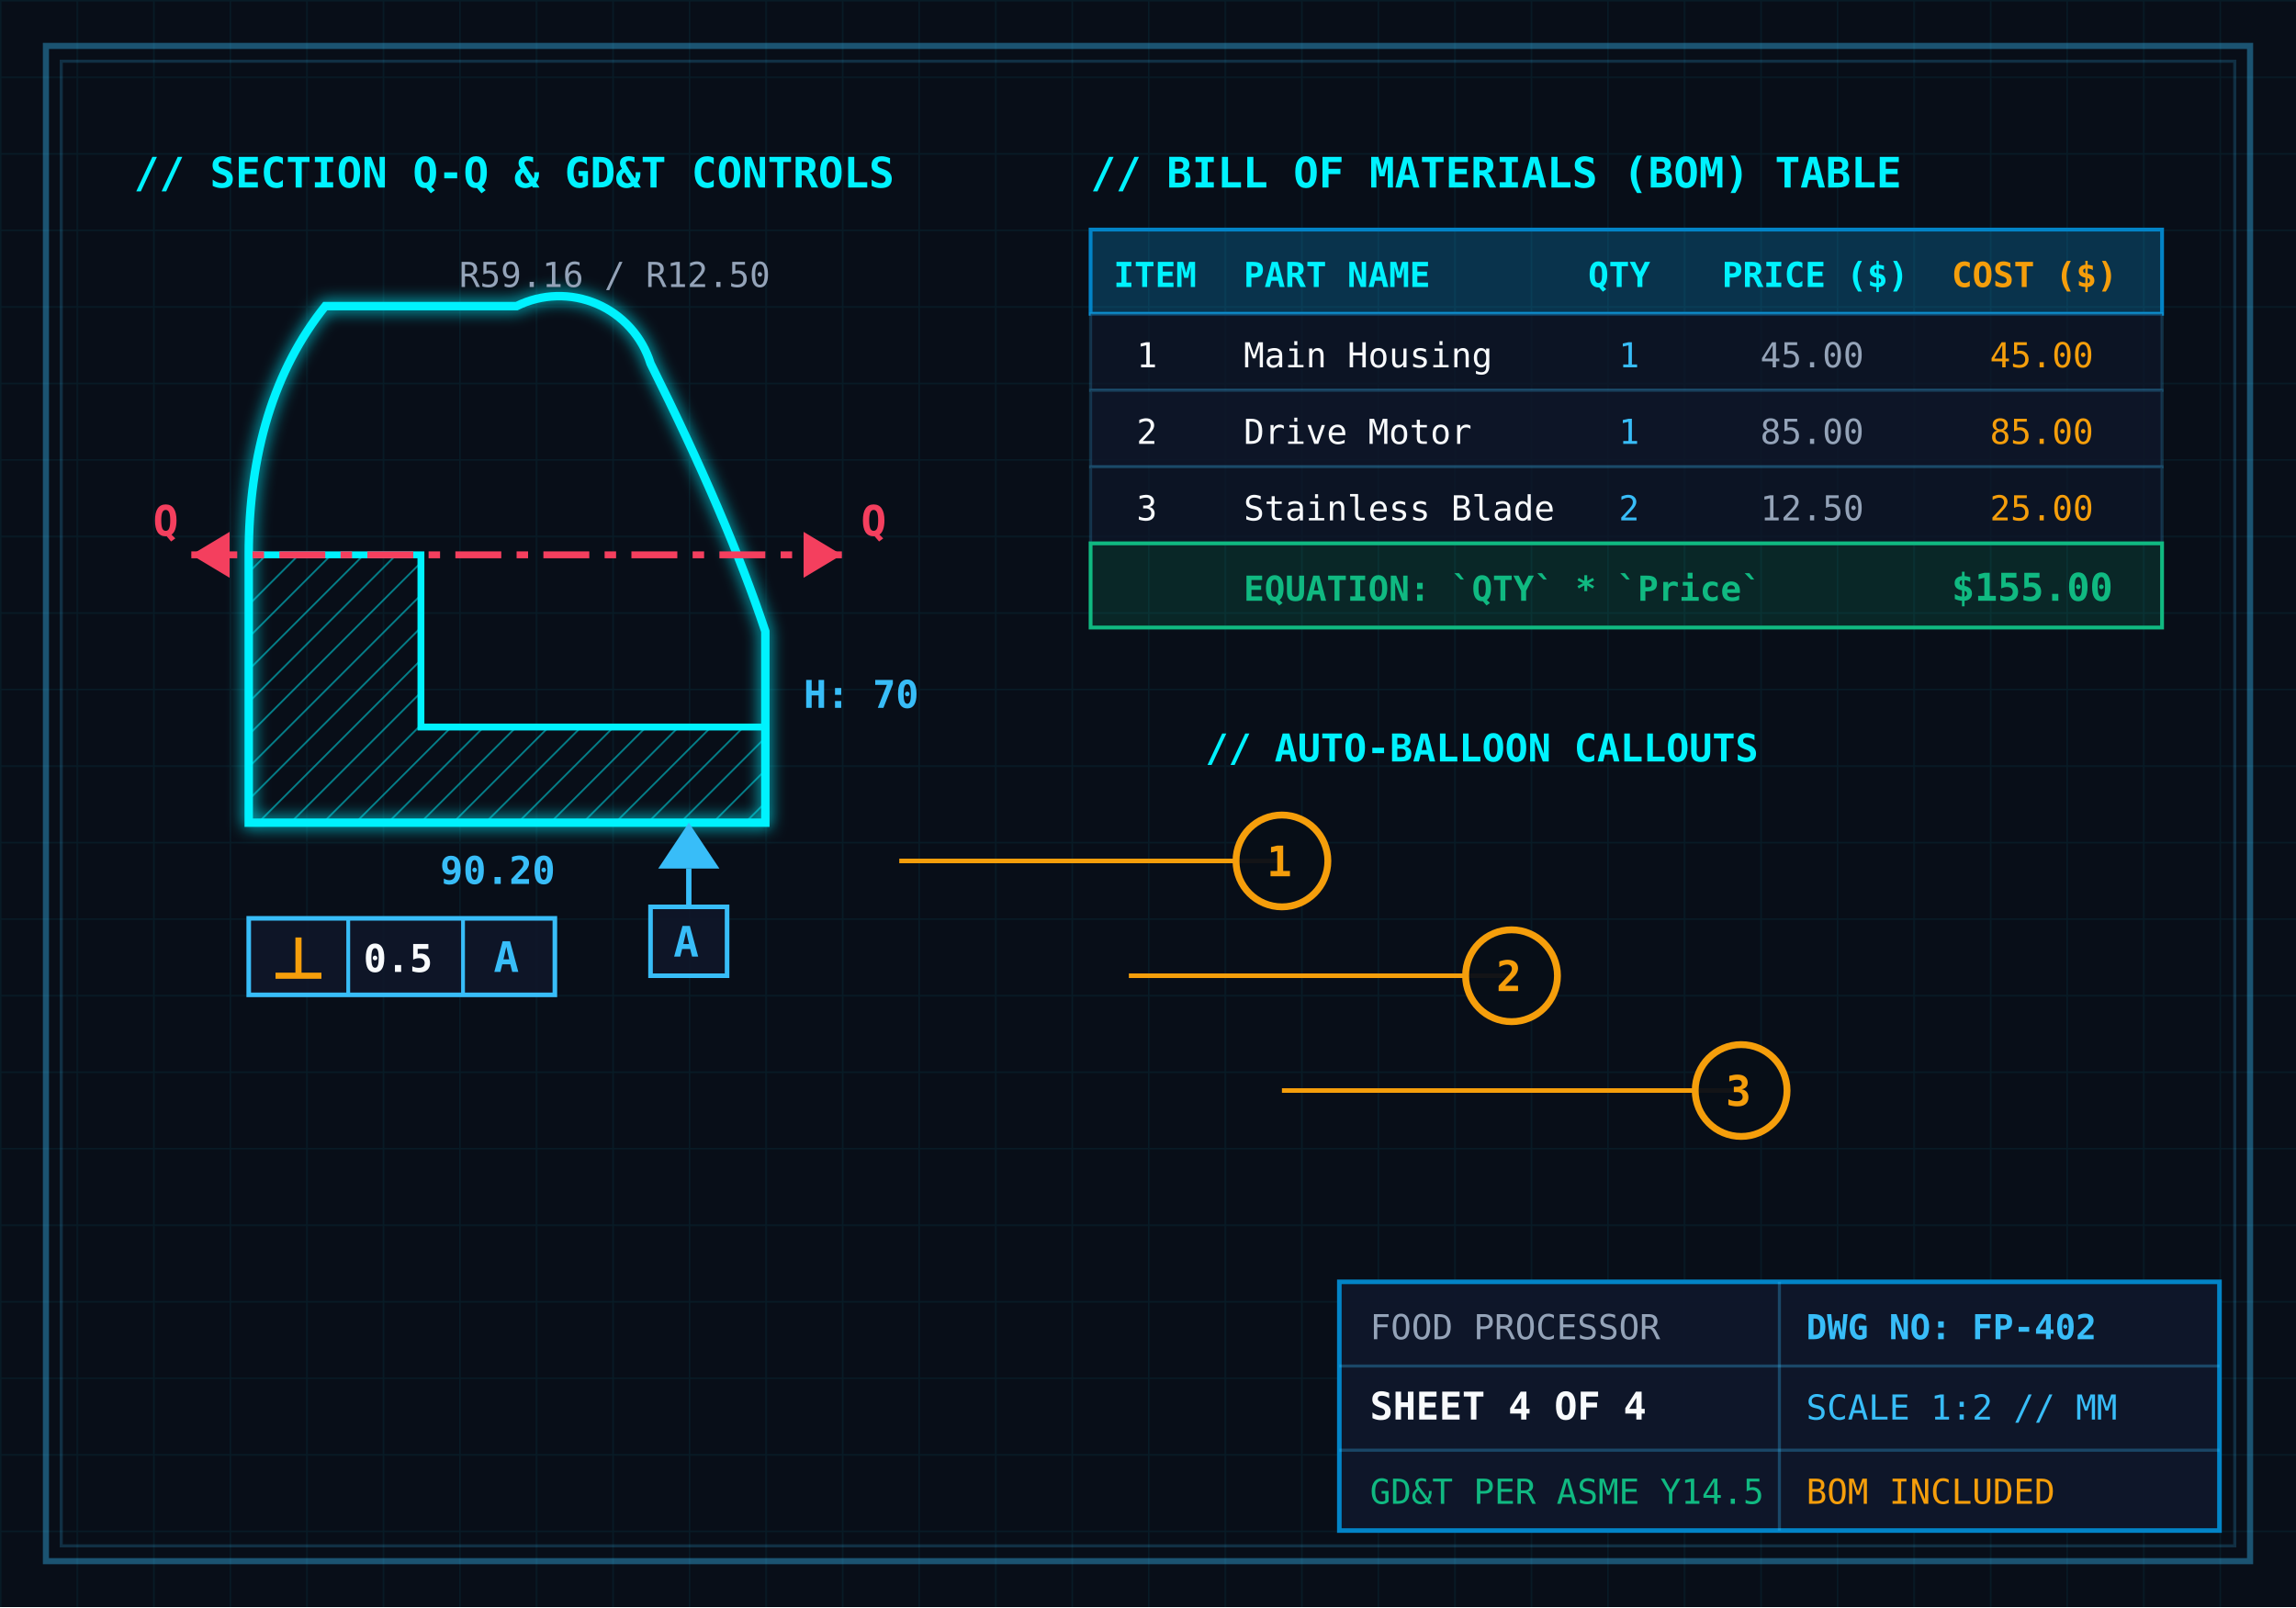
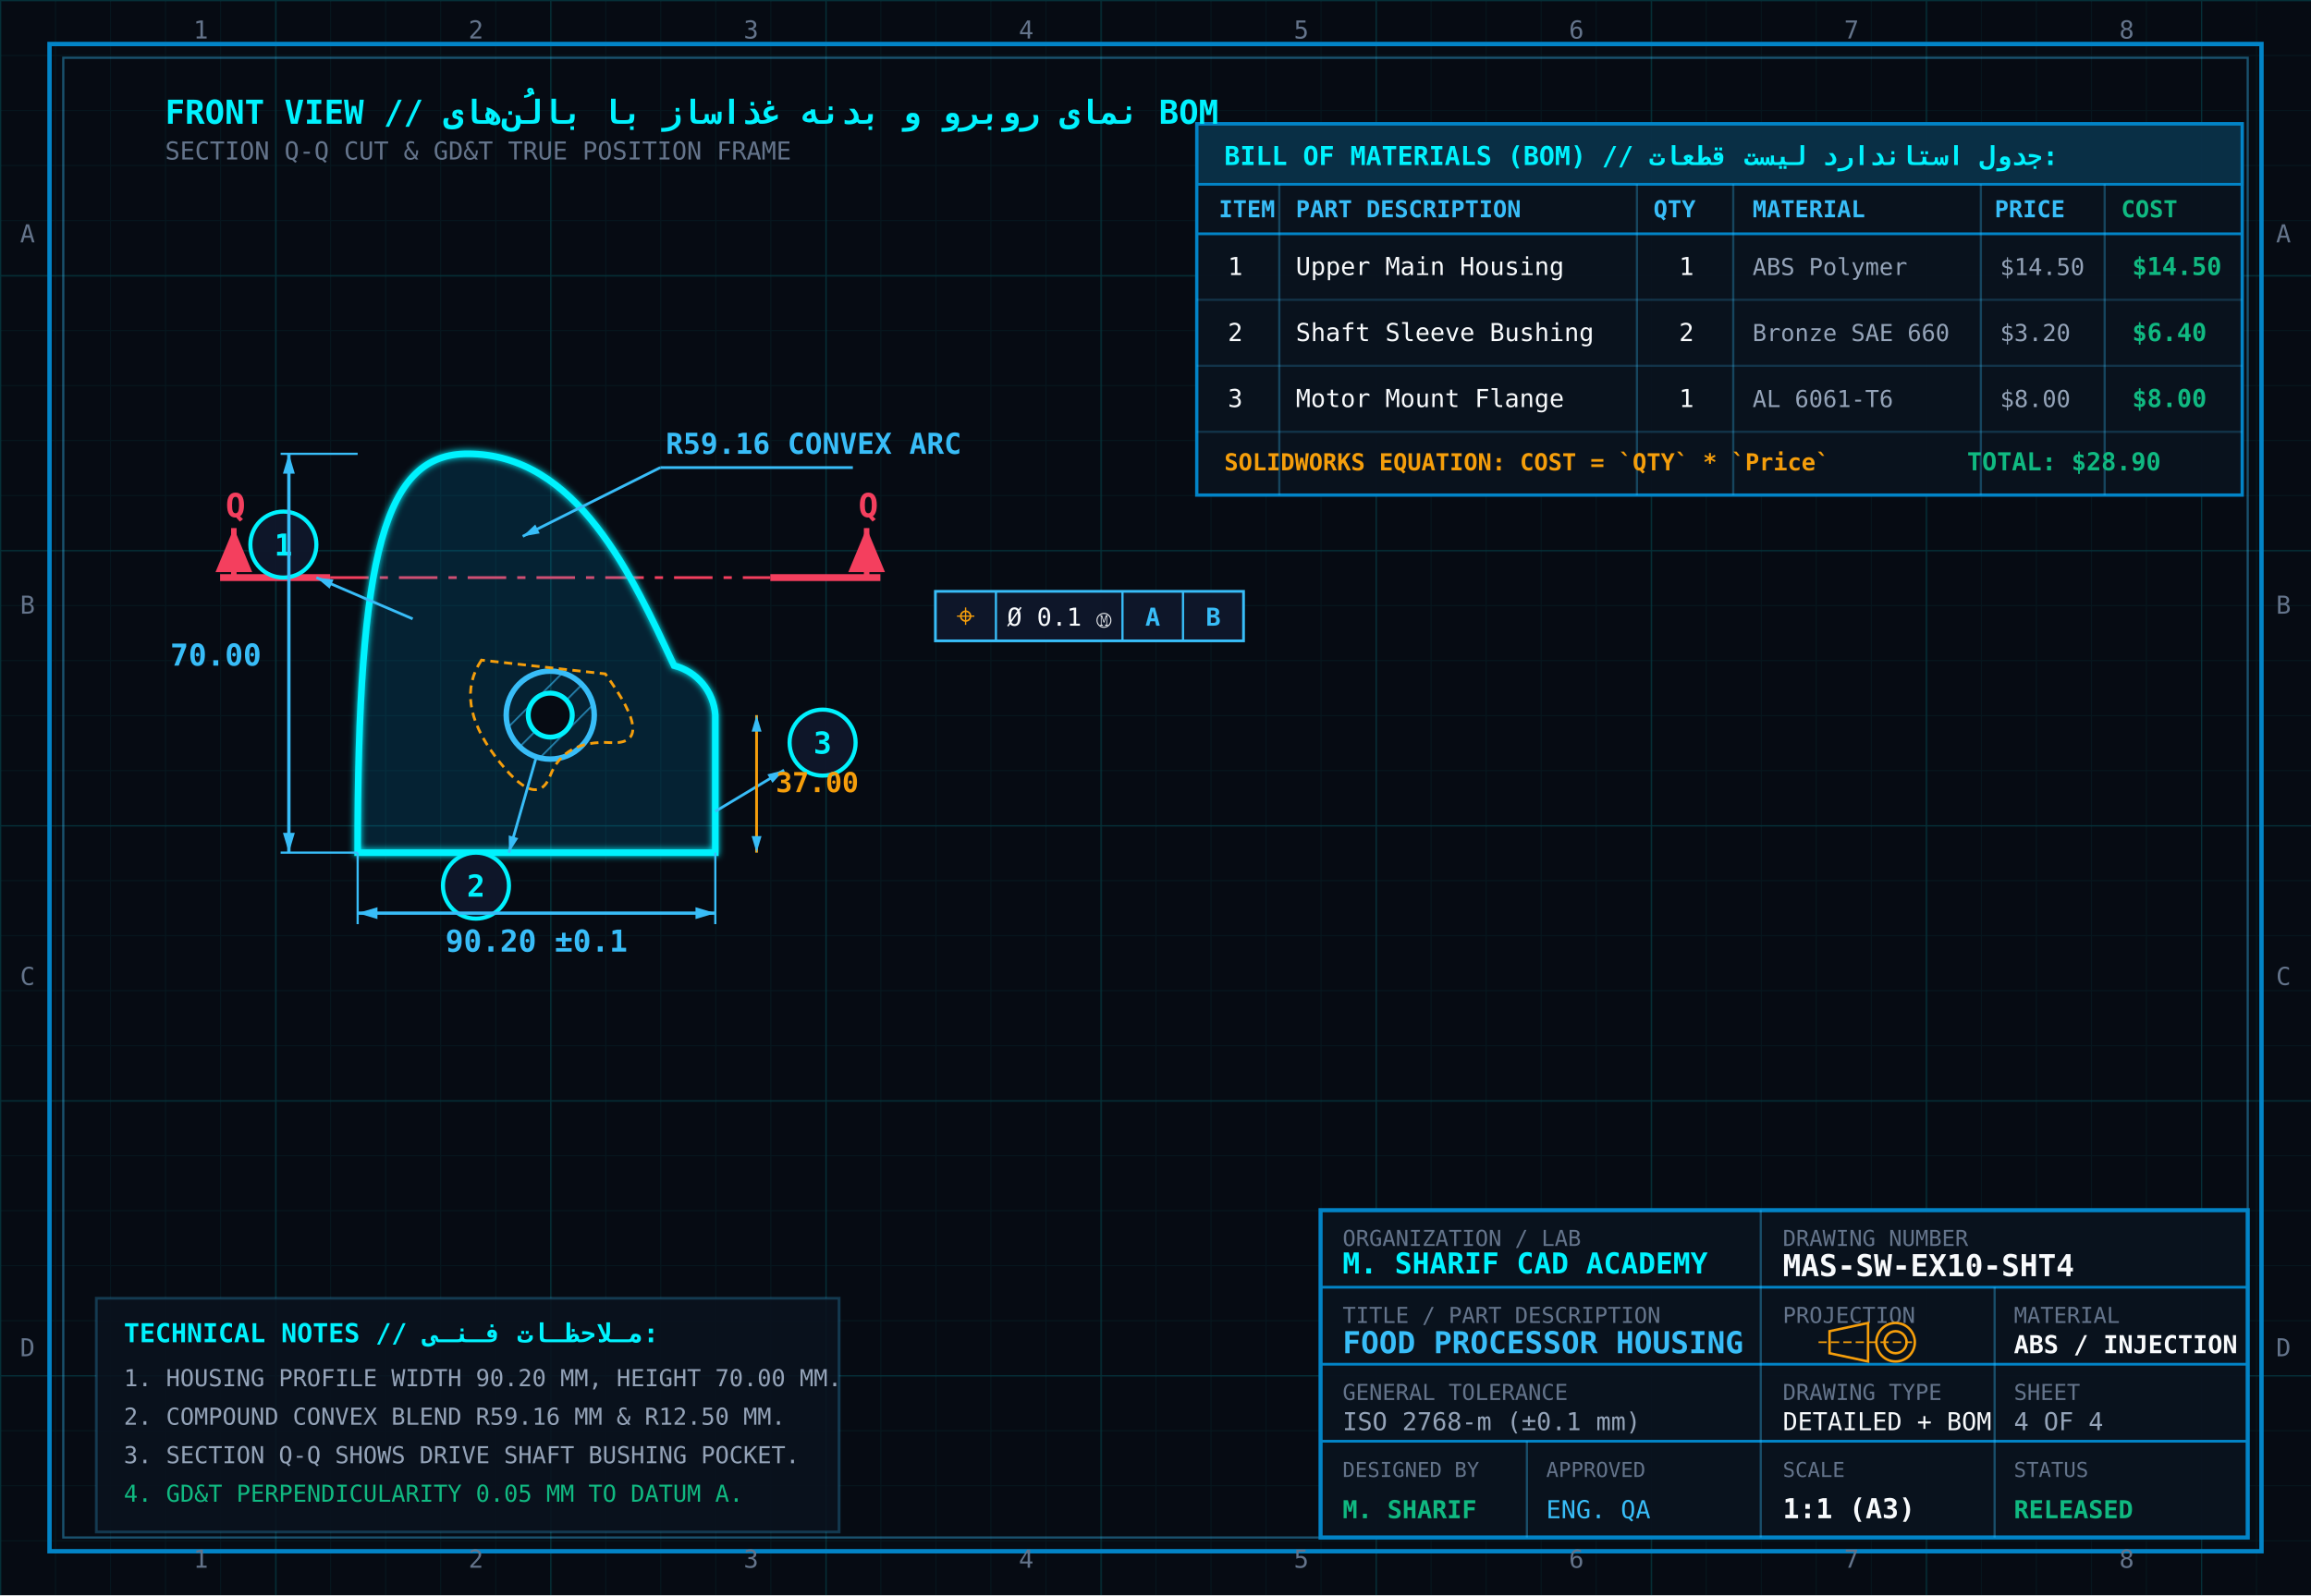
- <svg xmlns="http://www.w3.org/2000/svg" viewBox="0 0 600 420" width="100%" height="100%">
+ <svg xmlns="http://www.w3.org/2000/svg" viewBox="0 0 840 580" width="100%" height="100%">
  <defs>
-     <pattern id="grid10" width="20" height="20" patternUnits="userSpaceOnUse">
-       <path d="M 20 0 L 0 0 0 20" fill="none" stroke="rgba(0, 242, 254, 0.06)" stroke-width="0.8" />
+     <pattern id="cadGrid10" width="20" height="20" patternUnits="userSpaceOnUse">
+       <path d="M 20 0 L 0 0 0 20" fill="none" stroke="rgba(0, 242, 254, 0.05)" stroke-width="0.75" />
    </pattern>
-     <pattern id="hatch10" width="6" height="6" patternTransform="rotate(45 0 0)" patternUnits="userSpaceOnUse">
-       <line x1="0" y1="0" x2="0" y2="6" stroke="rgba(0, 242, 254, 0.45)" stroke-width="1" />
+     <pattern id="cadGridMajor10" width="100" height="100" patternUnits="userSpaceOnUse">
+       <path d="M 100 0 L 0 0 0 100" fill="none" stroke="rgba(0, 242, 254, 0.12)" stroke-width="1" />
    </pattern>
-     <filter id="glow10" x="-20%" y="-20%" width="140%" height="140%">
-       <feGaussianBlur stdDeviation="2" result="blur" />
+     <pattern id="hatch10" width="8" height="8" patternTransform="rotate(45 0 0)" patternUnits="userSpaceOnUse">
+       <line x1="0" y1="0" x2="0" y2="8" stroke="#38bdf8" stroke-width="1.2" opacity="0.6" />
+     </pattern>
+     <marker id="arrEnd10" viewBox="0 0 10 10" refX="10" refY="5" markerWidth="6" markerHeight="6" orient="auto">
+       <path d="M 0 2 L 10 5 L 0 8 Z" fill="#38bdf8" />
+     </marker>
+     <marker id="arrStart10" viewBox="0 0 10 10" refX="0" refY="5" markerWidth="6" markerHeight="6" orient="auto">
+       <path d="M 10 2 L 0 5 L 10 8 Z" fill="#38bdf8" />
+     </marker>
+     <marker id="arrSec10" viewBox="0 0 12 12" refX="12" refY="6" markerWidth="8" markerHeight="8" orient="auto">
+       <path d="M 0 1 L 12 6 L 0 11 Z" fill="#f43f5e" />
+     </marker>
+     <filter id="glow10" x="-10%" y="-10%" width="120%" height="120%">
+       <feGaussianBlur stdDeviation="1.2" result="blur" />
      <feComposite in="SourceGraphic" in2="blur" operator="over" />
    </filter>
  </defs>
-   <rect width="600" height="420" fill="#080e18" />
-   <rect width="600" height="420" fill="url(#grid10)" />
-   <rect x="12" y="12" width="576" height="396" fill="none" stroke="rgba(56, 189, 248, 0.4)" stroke-width="1.6" />
-   <rect x="16" y="16" width="568" height="388" fill="none" stroke="rgba(56, 189, 248, 0.2)" stroke-width="0.8" />
-   <g transform="translate(350, 335)">
-     <rect width="230" height="65" fill="rgba(15, 23, 42, 0.95)" stroke="#0284c7" stroke-width="1.2" />
-     <line x1="0" y1="22" x2="230" y2="22" stroke="rgba(56, 189, 248, 0.3)" stroke-width="0.8" />
-     <line x1="0" y1="44" x2="230" y2="44" stroke="rgba(56, 189, 248, 0.3)" stroke-width="0.8" />
-     <line x1="115" y1="0" x2="115" y2="65" stroke="rgba(56, 189, 248, 0.3)" stroke-width="0.8" />
-     <text x="8" y="15" fill="#94a3b8" font-family="monospace" font-size="9">FOOD PROCESSOR</text>
-     <text x="122" y="15" fill="#38bdf8" font-family="monospace" font-size="9" font-weight="bold">DWG NO: FP-402</text>
-     <text x="8" y="36" fill="#f8fafc" font-family="monospace" font-size="10" font-weight="bold">SHEET 4 OF 4</text>
-     <text x="122" y="36" fill="#38bdf8" font-family="monospace" font-size="9">SCALE 1:2 // MM</text>
-     <text x="8" y="58" fill="#10b981" font-family="monospace" font-size="9">GD&amp;T PER ASME Y14.5</text>
-     <text x="122" y="58" fill="#f59e0b" font-family="monospace" font-size="9">BOM INCLUDED</text>
-   </g>
-   <g transform="translate(35, 35)">
-     <text x="0" y="14" fill="#00f2fe" font-family="monospace" font-size="11" font-weight="bold">// SECTION Q-Q &amp; GD&amp;T CONTROLS</text>
-     <path d="M 30 180               L 165 180               L 165 130               Q 155 100 135 60               A 25 25 0 0 0 100 45               L 50 45               Q 30 70 30 110 Z" fill="none" stroke="#00f2fe" stroke-width="2.2" filter="url(#glow10)" />
-     <path d="M 30 180 L 165 180 L 165 155 L 75 155 L 75 110 L 30 110 Z" fill="url(#hatch10)" stroke="#00f2fe" stroke-width="1.8" />
-     <line x1="15" y1="110" x2="185" y2="110" stroke="#f43f5e" stroke-width="1.8" stroke-dasharray="12,4,3,4" />
-     <polygon points="15,110 25,104 25,116" fill="#f43f5e" />
-     <polygon points="185,110 175,104 175,116" fill="#f43f5e" />
-     <text x="5" y="105" fill="#f43f5e" font-family="monospace" font-size="11" font-weight="bold">Q</text>
-     <text x="190" y="105" fill="#f43f5e" font-family="monospace" font-size="11" font-weight="bold">Q</text>
-     <g transform="translate(30, 205)">
-       <rect width="80" height="20" fill="rgba(15, 23, 42, 0.9)" stroke="#38bdf8" stroke-width="1.2" />
-       <line x1="26" y1="0" x2="26" y2="20" stroke="#38bdf8" stroke-width="1" />
-       <line x1="56" y1="0" x2="56" y2="20" stroke="#38bdf8" stroke-width="1" />
-       <line x1="13" y1="5" x2="13" y2="15" stroke="#f59e0b" stroke-width="1.6" />
-       <line x1="7" y1="15" x2="19" y2="15" stroke="#f59e0b" stroke-width="1.6" />
-       <text x="30" y="14" fill="#f8fafc" font-family="monospace" font-size="10" font-weight="bold">0.5</text>
-       <text x="64" y="14" fill="#38bdf8" font-family="monospace" font-size="11" font-weight="bold">A</text>
-     </g>
-     <g transform="translate(145, 180)">
-       <polygon points="0,0 8,12 -8,12" fill="#38bdf8" />
-       <line x1="0" y1="12" x2="0" y2="22" stroke="#38bdf8" stroke-width="1.4" />
-       <rect x="-10" y="22" width="20" height="18" fill="rgba(15, 23, 42, 0.9)" stroke="#38bdf8" stroke-width="1.2" />
-       <text x="-4" y="35" fill="#38bdf8" font-family="monospace" font-size="11" font-weight="bold">A</text>
-     </g>
-     <text x="80" y="196" fill="#38bdf8" font-family="monospace" font-size="10" font-weight="bold">90.20</text>
-     <text x="175" y="150" fill="#38bdf8" font-family="monospace" font-size="10" font-weight="bold">H: 70</text>
-     <text x="85" y="40" fill="#94a3b8" font-family="monospace" font-size="9">R59.16 / R12.50</text>
-   </g>
-   <g transform="translate(285, 35)">
-     <text x="0" y="14" fill="#00f2fe" font-family="monospace" font-size="11" font-weight="bold">// BILL OF MATERIALS (BOM) TABLE</text>
-     <g transform="translate(0, 25)">
-       <rect width="280" height="22" fill="rgba(14, 165, 233, 0.25)" stroke="#0284c7" stroke-width="1" />
-       <text x="6" y="15" fill="#00f2fe" font-family="monospace" font-size="9" font-weight="bold">ITEM</text>
-       <text x="40" y="15" fill="#00f2fe" font-family="monospace" font-size="9" font-weight="bold">PART NAME</text>
-       <text x="130" y="15" fill="#00f2fe" font-family="monospace" font-size="9" font-weight="bold">QTY</text>
-       <text x="165" y="15" fill="#00f2fe" font-family="monospace" font-size="9" font-weight="bold">PRICE ($)</text>
-       <text x="225" y="15" fill="#f59e0b" font-family="monospace" font-size="9" font-weight="bold">COST ($)</text>
-     </g>
-     <g transform="translate(0, 47)">
-       <rect width="280" height="20" fill="rgba(15, 23, 42, 0.7)" stroke="rgba(56, 189, 248, 0.2)" stroke-width="0.8" />
-       <text x="12" y="14" fill="#f8fafc" font-family="monospace" font-size="9">1</text>
-       <text x="40" y="14" fill="#f8fafc" font-family="monospace" font-size="9">Main Housing</text>
-       <text x="138" y="14" fill="#38bdf8" font-family="monospace" font-size="9">1</text>
-       <text x="175" y="14" fill="#94a3b8" font-family="monospace" font-size="9">45.00</text>
-       <text x="235" y="14" fill="#f59e0b" font-family="monospace" font-size="9">45.00</text>
-     </g>
-     <g transform="translate(0, 67)">
-       <rect width="280" height="20" fill="rgba(15, 23, 42, 0.85)" stroke="rgba(56, 189, 248, 0.2)" stroke-width="0.8" />
-       <text x="12" y="14" fill="#f8fafc" font-family="monospace" font-size="9">2</text>
-       <text x="40" y="14" fill="#f8fafc" font-family="monospace" font-size="9">Drive Motor</text>
-       <text x="138" y="14" fill="#38bdf8" font-family="monospace" font-size="9">1</text>
-       <text x="175" y="14" fill="#94a3b8" font-family="monospace" font-size="9">85.00</text>
-       <text x="235" y="14" fill="#f59e0b" font-family="monospace" font-size="9">85.00</text>
-     </g>
-     <g transform="translate(0, 87)">
-       <rect width="280" height="20" fill="rgba(15, 23, 42, 0.7)" stroke="rgba(56, 189, 248, 0.2)" stroke-width="0.8" />
-       <text x="12" y="14" fill="#f8fafc" font-family="monospace" font-size="9">3</text>
-       <text x="40" y="14" fill="#f8fafc" font-family="monospace" font-size="9">Stainless Blade</text>
-       <text x="138" y="14" fill="#38bdf8" font-family="monospace" font-size="9">2</text>
-       <text x="175" y="14" fill="#94a3b8" font-family="monospace" font-size="9">12.50</text>
-       <text x="235" y="14" fill="#f59e0b" font-family="monospace" font-size="9">25.00</text>
-     </g>
-     <g transform="translate(0, 107)">
-       <rect width="280" height="22" fill="rgba(16, 185, 129, 0.15)" stroke="#10b981" stroke-width="1" />
-       <text x="40" y="15" fill="#10b981" font-family="monospace" font-size="9" font-weight="bold">EQUATION: `QTY` * `Price`</text>
-       <text x="225" y="15" fill="#10b981" font-family="monospace" font-size="10" font-weight="bold">$155.00</text>
-     </g>
-     <g transform="translate(30, 150)">
-       <text x="0" y="14" fill="#00f2fe" font-family="monospace" font-size="10" font-weight="bold">// AUTO-BALLOON CALLOUTS</text>
-       <line x1="20" y1="40" x2="-80" y2="40" stroke="#f59e0b" stroke-width="1.2" />
-       <circle cx="20" cy="40" r="12" fill="rgba(8, 14, 24, 0.95)" stroke="#f59e0b" stroke-width="1.8" />
-       <text x="16" y="44" fill="#f59e0b" font-family="monospace" font-size="11" font-weight="bold">1</text>
-       <line x1="80" y1="70" x2="-20" y2="70" stroke="#f59e0b" stroke-width="1.2" />
-       <circle cx="80" cy="70" r="12" fill="rgba(8, 14, 24, 0.95)" stroke="#f59e0b" stroke-width="1.8" />
-       <text x="76" y="74" fill="#f59e0b" font-family="monospace" font-size="11" font-weight="bold">2</text>
-       <line x1="140" y1="100" x2="20" y2="100" stroke="#f59e0b" stroke-width="1.2" />
-       <circle cx="140" cy="100" r="12" fill="rgba(8, 14, 24, 0.95)" stroke="#f59e0b" stroke-width="1.8" />
-       <text x="136" y="104" fill="#f59e0b" font-family="monospace" font-size="11" font-weight="bold">3</text>
+   <rect width="840" height="580" fill="#060b13" class="cad-bg" />
+   <rect width="840" height="580" fill="url(#cadGrid10)" class="cad-grid" />
+   <rect width="840" height="580" fill="url(#cadGridMajor10)" class="cad-grid-major" />
+   <rect x="18" y="16" width="804" height="548" fill="none" stroke="#0284c7" stroke-width="1.6" />
+   <rect x="23" y="21" width="794" height="538" fill="none" stroke="rgba(56, 189, 248, 0.4)" stroke-width="0.8" />
+   <g fill="#64748b" font-family="monospace" font-size="9" text-anchor="middle">
+     <text x="73" y="14">1</text>
+     <text x="73" y="570">1</text>
+     <text x="173" y="14">2</text>
+     <text x="173" y="570">2</text>
+     <text x="273" y="14">3</text>
+     <text x="273" y="570">3</text>
+     <text x="373" y="14">4</text>
+     <text x="373" y="570">4</text>
+     <text x="473" y="14">5</text>
+     <text x="473" y="570">5</text>
+     <text x="573" y="14">6</text>
+     <text x="573" y="570">6</text>
+     <text x="673" y="14">7</text>
+     <text x="673" y="570">7</text>
+     <text x="773" y="14">8</text>
+     <text x="773" y="570">8</text>
+   </g>
+   <g fill="#64748b" font-family="monospace" font-size="9" text-anchor="middle" dominant-baseline="central">
+     <text x="10" y="85">A</text>
+     <text x="830" y="85">A</text>
+     <text x="10" y="220">B</text>
+     <text x="830" y="220">B</text>
+     <text x="10" y="355">C</text>
+     <text x="830" y="355">C</text>
+     <text x="10" y="490">D</text>
+     <text x="830" y="490">D</text>
+   </g>
+   <g transform="translate(480, 440)">
+     <rect width="337" height="119" fill="rgba(10, 18, 30, 0.95)" stroke="#0284c7" stroke-width="1.5" />
+     <line x1="0" y1="28" x2="337" y2="28" stroke="#0284c7" stroke-width="1" />
+     <line x1="0" y1="56" x2="337" y2="56" stroke="#0284c7" stroke-width="1" />
+     <line x1="0" y1="84" x2="337" y2="84" stroke="#0284c7" stroke-width="1" />
+     <line x1="160" y1="0" x2="160" y2="84" stroke="rgba(56, 189, 248, 0.35)" stroke-width="0.8" />
+     <line x1="245" y1="28" x2="245" y2="84" stroke="rgba(56, 189, 248, 0.35)" stroke-width="0.8" />
+     <line x1="75" y1="84" x2="75" y2="119" stroke="rgba(56, 189, 248, 0.35)" stroke-width="0.8" />
+     <line x1="160" y1="84" x2="160" y2="119" stroke="rgba(56, 189, 248, 0.35)" stroke-width="0.8" />
+     <line x1="245" y1="84" x2="245" y2="119" stroke="rgba(56, 189, 248, 0.35)" stroke-width="0.8" />
+     <text x="8" y="13" fill="#64748b" font-family="monospace" font-size="8">ORGANIZATION / LAB</text>
+     <text x="8" y="23" fill="#00f2fe" font-family="monospace" font-size="10.5" font-weight="bold">M. SHARIF CAD ACADEMY</text>
+     <text x="168" y="13" fill="#64748b" font-family="monospace" font-size="8">DRAWING NUMBER</text>
+     <text x="168" y="24" fill="#f8fafc" font-family="monospace" font-size="11" font-weight="bold">MAS-SW-EX10-SHT4</text>
+     <text x="8" y="41" fill="#64748b" font-family="monospace" font-size="8">TITLE / PART DESCRIPTION</text>
+     <text x="8" y="52" fill="#38bdf8" font-family="monospace" font-size="11" font-weight="bold">FOOD PROCESSOR HOUSING</text>
+     <text x="168" y="41" fill="#64748b" font-family="monospace" font-size="8">PROJECTION</text>
+     <g transform="translate(185, 48)">
+       <polygon points="0,4 0,-4 14,-7 14,7" fill="none" stroke="#f59e0b" stroke-width="0.9" />
+       <line x1="-4" y1="0" x2="30" y2="0" stroke="#f59e0b" stroke-width="0.6" stroke-dasharray="3,1.5" />
+       <circle cx="24" cy="0" r="4" fill="none" stroke="#f59e0b" stroke-width="0.9" />
+       <circle cx="24" cy="0" r="7" fill="none" stroke="#f59e0b" stroke-width="0.9" />
+     </g>
+     <text x="252" y="41" fill="#64748b" font-family="monospace" font-size="8">MATERIAL</text>
+     <text x="252" y="52" fill="#f8fafc" font-family="monospace" font-size="9" font-weight="bold">ABS / INJECTION</text>
+     <text x="8" y="69" fill="#64748b" font-family="monospace" font-size="8">GENERAL TOLERANCE</text>
+     <text x="8" y="80" fill="#94a3b8" font-family="monospace" font-size="9">ISO 2768-m (±0.1 mm)</text>
+     <text x="168" y="69" fill="#64748b" font-family="monospace" font-size="8">DRAWING TYPE</text>
+     <text x="168" y="80" fill="#f8fafc" font-family="monospace" font-size="9">DETAILED + BOM</text>
+     <text x="252" y="69" fill="#64748b" font-family="monospace" font-size="8">SHEET</text>
+     <text x="252" y="80" fill="#94a3b8" font-family="monospace" font-size="9">4 OF 4</text>
+     <text x="8" y="97" fill="#64748b" font-family="monospace" font-size="7.5">DESIGNED BY</text>
+     <text x="8" y="112" fill="#10b981" font-family="monospace" font-size="9" font-weight="bold">M. SHARIF</text>
+     <text x="82" y="97" fill="#64748b" font-family="monospace" font-size="7.5">APPROVED</text>
+     <text x="82" y="112" fill="#38bdf8" font-family="monospace" font-size="9">ENG. QA</text>
+     <text x="168" y="97" fill="#64748b" font-family="monospace" font-size="7.5">SCALE</text>
+     <text x="168" y="112" fill="#f8fafc" font-family="monospace" font-size="10" font-weight="bold">1:1 (A3)</text>
+     <text x="252" y="97" fill="#64748b" font-family="monospace" font-size="7.5">STATUS</text>
+     <text x="252" y="112" fill="#10b981" font-family="monospace" font-size="9" font-weight="bold">RELEASED</text>
+   </g>
+   <g transform="translate(435, 45)">
+     <rect width="380" height="135" fill="rgba(10, 18, 30, 0.95)" stroke="#0284c7" stroke-width="1.2" />
+     <rect width="380" height="22" fill="rgba(14, 165, 233, 0.2)" stroke="#0284c7" stroke-width="1" />
+     <text x="10" y="15" fill="#00f2fe" font-family="monospace" font-size="9.5" font-weight="bold">BILL OF MATERIALS (BOM) // جدول استاندارد لیست قطعات:</text>
+     <line x1="0" y1="40" x2="380" y2="40" stroke="#0284c7" stroke-width="1" />
+     <line x1="30" y1="22" x2="30" y2="135" stroke="rgba(56, 189, 248, 0.3)" stroke-width="0.8" />
+     <line x1="160" y1="22" x2="160" y2="135" stroke="rgba(56, 189, 248, 0.3)" stroke-width="0.8" />
+     <line x1="195" y1="22" x2="195" y2="135" stroke="rgba(56, 189, 248, 0.3)" stroke-width="0.8" />
+     <line x1="285" y1="22" x2="285" y2="135" stroke="rgba(56, 189, 248, 0.3)" stroke-width="0.8" />
+     <line x1="330" y1="22" x2="330" y2="135" stroke="rgba(56, 189, 248, 0.3)" stroke-width="0.8" />
+     <text x="8" y="34" fill="#38bdf8" font-family="monospace" font-size="8.5" font-weight="bold">ITEM</text>
+     <text x="36" y="34" fill="#38bdf8" font-family="monospace" font-size="8.5" font-weight="bold">PART DESCRIPTION</text>
+     <text x="166" y="34" fill="#38bdf8" font-family="monospace" font-size="8.5" font-weight="bold">QTY</text>
+     <text x="202" y="34" fill="#38bdf8" font-family="monospace" font-size="8.5" font-weight="bold">MATERIAL</text>
+     <text x="290" y="34" fill="#38bdf8" font-family="monospace" font-size="8.5" font-weight="bold">PRICE</text>
+     <text x="336" y="34" fill="#10b981" font-family="monospace" font-size="8.5" font-weight="bold">COST</text>
+     <line x1="0" y1="64" x2="380" y2="64" stroke="rgba(56, 189, 248, 0.2)" stroke-width="0.8" />
+     <text x="14" y="55" fill="#f8fafc" font-family="monospace" font-size="9" text-anchor="middle">1</text>
+     <text x="36" y="55" fill="#f8fafc" font-family="monospace" font-size="9">Upper Main Housing</text>
+     <text x="178" y="55" fill="#f8fafc" font-family="monospace" font-size="9" text-anchor="middle">1</text>
+     <text x="202" y="55" fill="#94a3b8" font-family="monospace" font-size="8.5">ABS Polymer</text>
+     <text x="292" y="55" fill="#94a3b8" font-family="monospace" font-size="8.5">$14.50</text>
+     <text x="340" y="55" fill="#10b981" font-family="monospace" font-size="9" font-weight="bold">$14.50</text>
+     <line x1="0" y1="88" x2="380" y2="88" stroke="rgba(56, 189, 248, 0.2)" stroke-width="0.8" />
+     <text x="14" y="79" fill="#f8fafc" font-family="monospace" font-size="9" text-anchor="middle">2</text>
+     <text x="36" y="79" fill="#f8fafc" font-family="monospace" font-size="9">Shaft Sleeve Bushing</text>
+     <text x="178" y="79" fill="#f8fafc" font-family="monospace" font-size="9" text-anchor="middle">2</text>
+     <text x="202" y="79" fill="#94a3b8" font-family="monospace" font-size="8.5">Bronze SAE 660</text>
+     <text x="292" y="79" fill="#94a3b8" font-family="monospace" font-size="8.5">$3.20</text>
+     <text x="340" y="79" fill="#10b981" font-family="monospace" font-size="9" font-weight="bold">$6.40</text>
+     <line x1="0" y1="112" x2="380" y2="112" stroke="rgba(56, 189, 248, 0.2)" stroke-width="0.8" />
+     <text x="14" y="103" fill="#f8fafc" font-family="monospace" font-size="9" text-anchor="middle">3</text>
+     <text x="36" y="103" fill="#f8fafc" font-family="monospace" font-size="9">Motor Mount Flange</text>
+     <text x="178" y="103" fill="#f8fafc" font-family="monospace" font-size="9" text-anchor="middle">1</text>
+     <text x="202" y="103" fill="#94a3b8" font-family="monospace" font-size="8.5">AL 6061-T6</text>
+     <text x="292" y="103" fill="#94a3b8" font-family="monospace" font-size="8.5">$8.00</text>
+     <text x="340" y="103" fill="#10b981" font-family="monospace" font-size="9" font-weight="bold">$8.00</text>
+     <text x="10" y="126" fill="#f59e0b" font-family="monospace" font-size="8.5" font-weight="bold">SOLIDWORKS EQUATION: COST = `QTY` * `Price`</text>
+     <text x="280" y="126" fill="#10b981" font-family="monospace" font-size="9" font-weight="bold">TOTAL: $28.90</text>
+   </g>
+   <g transform="translate(35, 472)">
+     <rect width="270" height="85" fill="rgba(10, 18, 30, 0.85)" stroke="rgba(56, 189, 248, 0.25)" stroke-width="1" />
+     <text x="10" y="16" fill="#00f2fe" font-family="monospace" font-size="9.5" font-weight="bold">TECHNICAL NOTES // مـلاحظـات فـنـی:</text>
+     <text x="10" y="32" fill="#94a3b8" font-family="monospace" font-size="8.5">1. HOUSING PROFILE WIDTH 90.20 MM, HEIGHT 70.00 MM.</text>
+     <text x="10" y="46" fill="#94a3b8" font-family="monospace" font-size="8.5">2. COMPOUND CONVEX BLEND R59.16 MM &amp; R12.50 MM.</text>
+     <text x="10" y="60" fill="#94a3b8" font-family="monospace" font-size="8.5">3. SECTION Q-Q SHOWS DRIVE SHAFT BUSHING POCKET.</text>
+     <text x="10" y="74" fill="#10b981" font-family="monospace" font-size="8.5">4. GD&amp;T PERPENDICULARITY 0.05 MM TO DATUM A.</text>
+   </g>
+   <g transform="translate(200, 260)">
+     <text x="-140" y="-215" fill="#00f2fe" font-family="monospace" font-size="12" font-weight="bold">FRONT VIEW // نمای روبرو و بدنه غذاساز با بالُن‌های BOM</text>
+     <text x="-140" y="-202" fill="#64748b" font-family="monospace" font-size="9">SECTION Q-Q CUT &amp; GD&amp;T TRUE POSITION FRAME</text>
+     <line x1="-120" y1="-50" x2="-80" y2="-50" stroke="#f43f5e" stroke-width="2.5" />
+     <line x1="-80" y1="-50" x2="80" y2="-50" stroke="#f43f5e" stroke-width="1" stroke-dasharray="14,4,3,4" />
+     <line x1="80" y1="-50" x2="120" y2="-50" stroke="#f43f5e" stroke-width="2.5" />
+     <line x1="-115" y1="-50" x2="-115" y2="-68" stroke="#f43f5e" stroke-width="2" marker-end="url(#arrSec10)" />
+     <text x="-118" y="-72" fill="#f43f5e" font-family="monospace" font-size="12" font-weight="bold">Q</text>
+     <line x1="115" y1="-50" x2="115" y2="-68" stroke="#f43f5e" stroke-width="2" marker-end="url(#arrSec10)" />
+     <text x="112" y="-72" fill="#f43f5e" font-family="monospace" font-size="12" font-weight="bold">Q</text>
+     <path d="M -70,50               L 60,50               L 60,0               A 20 20 0 0 0 45,-18               C 30,-50 10,-95 -30,-95               C -60,-95 -70,-60 -70,50 Z" fill="rgba(14, 165, 233, 0.08)" stroke="#00f2fe" stroke-width="2.4" filter="url(#glow10)" />
+     <circle cx="0" cy="0" r="16" fill="url(#hatch10)" stroke="#38bdf8" stroke-width="2" />
+     <circle cx="0" cy="0" r="8" fill="#060b13" stroke="#00f2fe" stroke-width="1.8" />
+     <path d="M -25,-20 Q -35,-5 -20,15 T 0,22 T 22,10 T 20,-15 Z" fill="none" stroke="#f59e0b" stroke-width="1" stroke-dasharray="3,2" />
+     <g transform="translate(-85, -50)">
+       <line x1="0" y1="0" x2="35" y2="15" stroke="#38bdf8" stroke-width="1" marker-start="url(#arrStart10)" />
+       <circle cx="-12" cy="-12" r="12" fill="rgba(15, 23, 42, 0.95)" stroke="#00f2fe" stroke-width="1.5" />
+       <text x="-12" y="-8" fill="#00f2fe" font-family="monospace" font-size="11" font-weight="bold" text-anchor="middle">1</text>
+     </g>
+     <g transform="translate(-15, 50)">
+       <line x1="0" y1="0" x2="10" y2="-35" stroke="#38bdf8" stroke-width="1" marker-start="url(#arrStart10)" />
+       <circle cx="-12" cy="12" r="12" fill="rgba(15, 23, 42, 0.95)" stroke="#00f2fe" stroke-width="1.5" />
+       <text x="-12" y="16" fill="#00f2fe" font-family="monospace" font-size="11" font-weight="bold" text-anchor="middle">2</text>
+     </g>
+     <g transform="translate(85, 20)">
+       <line x1="0" y1="0" x2="-25" y2="15" stroke="#38bdf8" stroke-width="1" marker-start="url(#arrStart10)" />
+       <circle cx="14" cy="-10" r="12" fill="rgba(15, 23, 42, 0.95)" stroke="#00f2fe" stroke-width="1.5" />
+       <text x="14" y="-6" fill="#00f2fe" font-family="monospace" font-size="11" font-weight="bold" text-anchor="middle">3</text>
+     </g>
+     <line x1="-70" y1="72" x2="60" y2="72" stroke="#38bdf8" stroke-width="1.2" marker-start="url(#arrStart10)" marker-end="url(#arrEnd10)" />
+     <line x1="-70" y1="50" x2="-70" y2="76" stroke="#38bdf8" stroke-width="0.8" />
+     <line x1="60" y1="50" x2="60" y2="76" stroke="#38bdf8" stroke-width="0.8" />
+     <text x="-5" y="86" fill="#38bdf8" font-family="monospace" font-size="11" font-weight="bold" text-anchor="middle">90.20 ±0.1</text>
+     <line x1="-95" y1="-95" x2="-95" y2="50" stroke="#38bdf8" stroke-width="1.2" marker-start="url(#arrStart10)" marker-end="url(#arrEnd10)" />
+     <line x1="-70" y1="-95" x2="-98" y2="-95" stroke="#38bdf8" stroke-width="0.8" />
+     <line x1="-70" y1="50" x2="-98" y2="50" stroke="#38bdf8" stroke-width="0.8" />
+     <text x="-105" y="-18" fill="#38bdf8" font-family="monospace" font-size="11" font-weight="bold" text-anchor="end">70.00</text>
+     <line x1="75" y1="0" x2="75" y2="50" stroke="#f59e0b" stroke-width="1" marker-start="url(#arrStart10)" marker-end="url(#arrEnd10)" />
+     <text x="82" y="28" fill="#f59e0b" font-family="monospace" font-size="10" font-weight="bold">37.00</text>
+     <line x1="-10" y1="-65" x2="40" y2="-90" stroke="#38bdf8" stroke-width="1" marker-start="url(#arrStart10)" />
+     <line x1="40" y1="-90" x2="110" y2="-90" stroke="#38bdf8" stroke-width="1" />
+     <text x="42" y="-95" fill="#38bdf8" font-family="monospace" font-size="10.5" font-weight="bold">R59.16 CONVEX ARC</text>
+     <g transform="translate(140, -45)">
+       <rect width="112" height="18" fill="rgba(15, 23, 42, 0.95)" stroke="#38bdf8" stroke-width="1" />
+       <line x1="22" y1="0" x2="22" y2="18" stroke="#38bdf8" stroke-width="0.8" />
+       <line x1="68" y1="0" x2="68" y2="18" stroke="#38bdf8" stroke-width="0.8" />
+       <line x1="90" y1="0" x2="90" y2="18" stroke="#38bdf8" stroke-width="0.8" />
+       <text x="11" y="13" fill="#f59e0b" font-family="monospace" font-size="12" text-anchor="middle">⌖</text>
+       <text x="45" y="12.5" fill="#f8fafc" font-family="monospace" font-size="9" text-anchor="middle">Ø 0.1 Ⓜ</text>
+       <text x="79" y="12.5" fill="#38bdf8" font-family="monospace" font-size="9" text-anchor="middle" font-weight="bold">A</text>
+       <text x="101" y="12.5" fill="#38bdf8" font-family="monospace" font-size="9" text-anchor="middle" font-weight="bold">B</text>
    </g>
  </g>
</svg>
